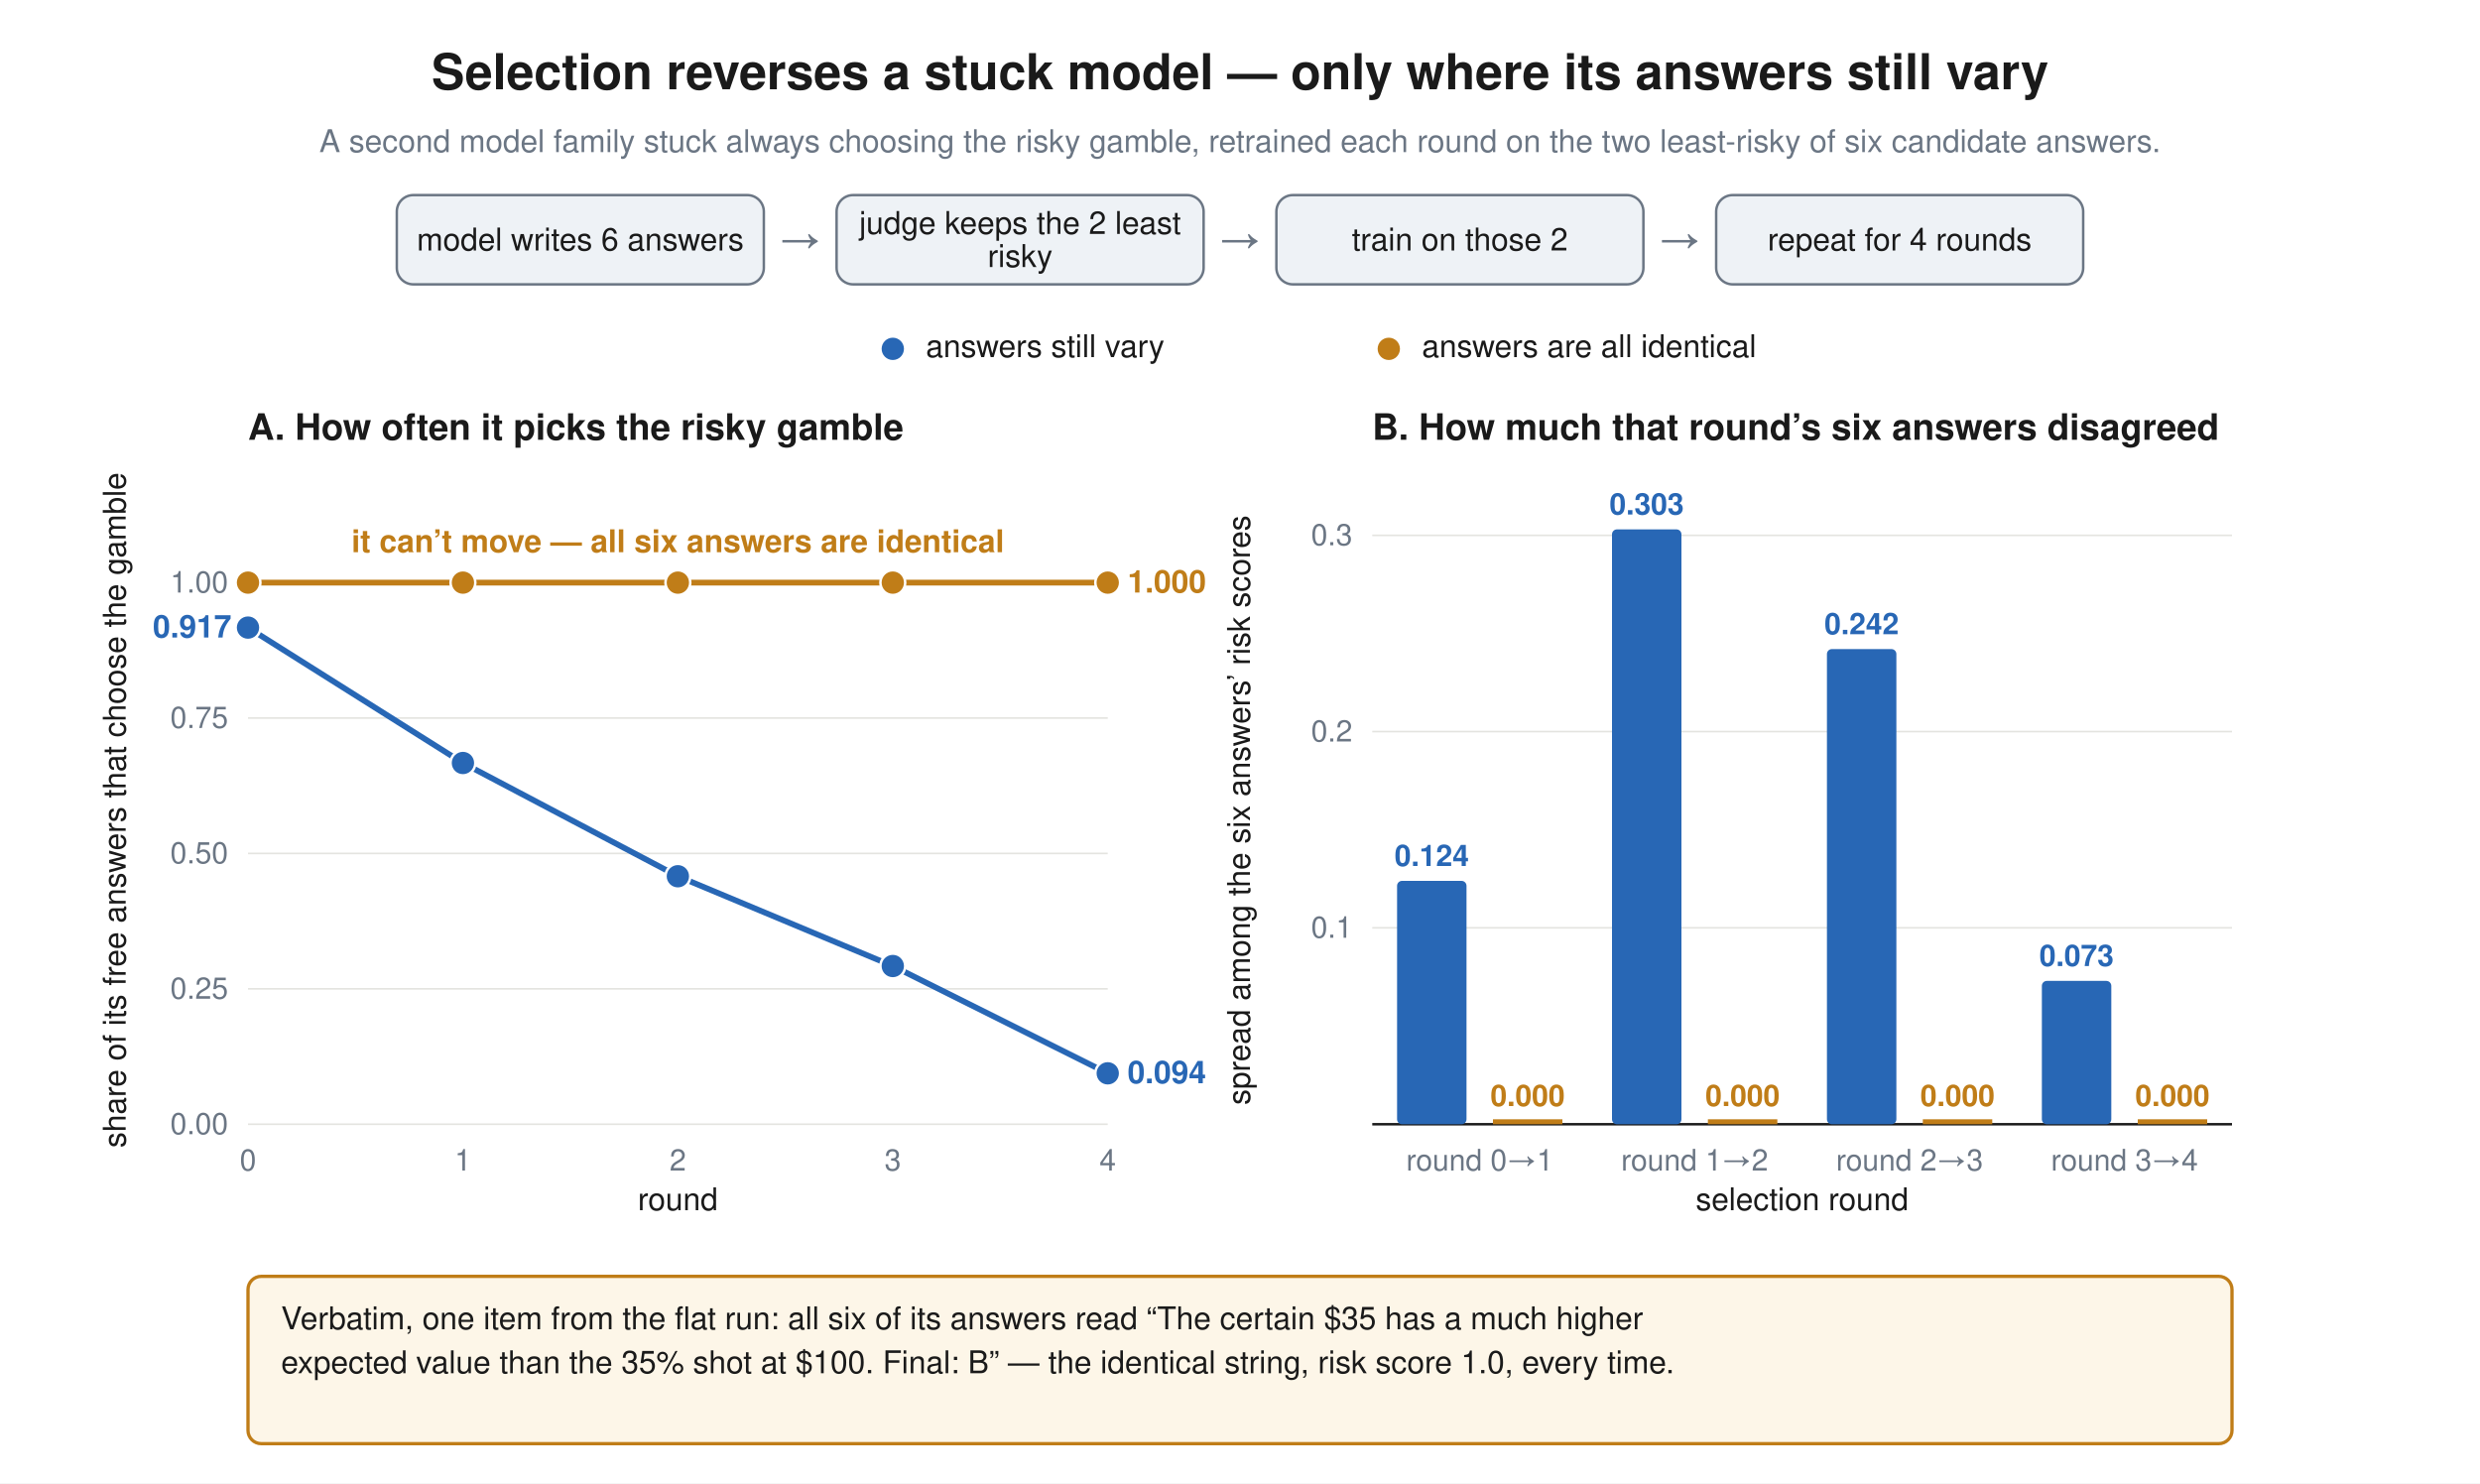
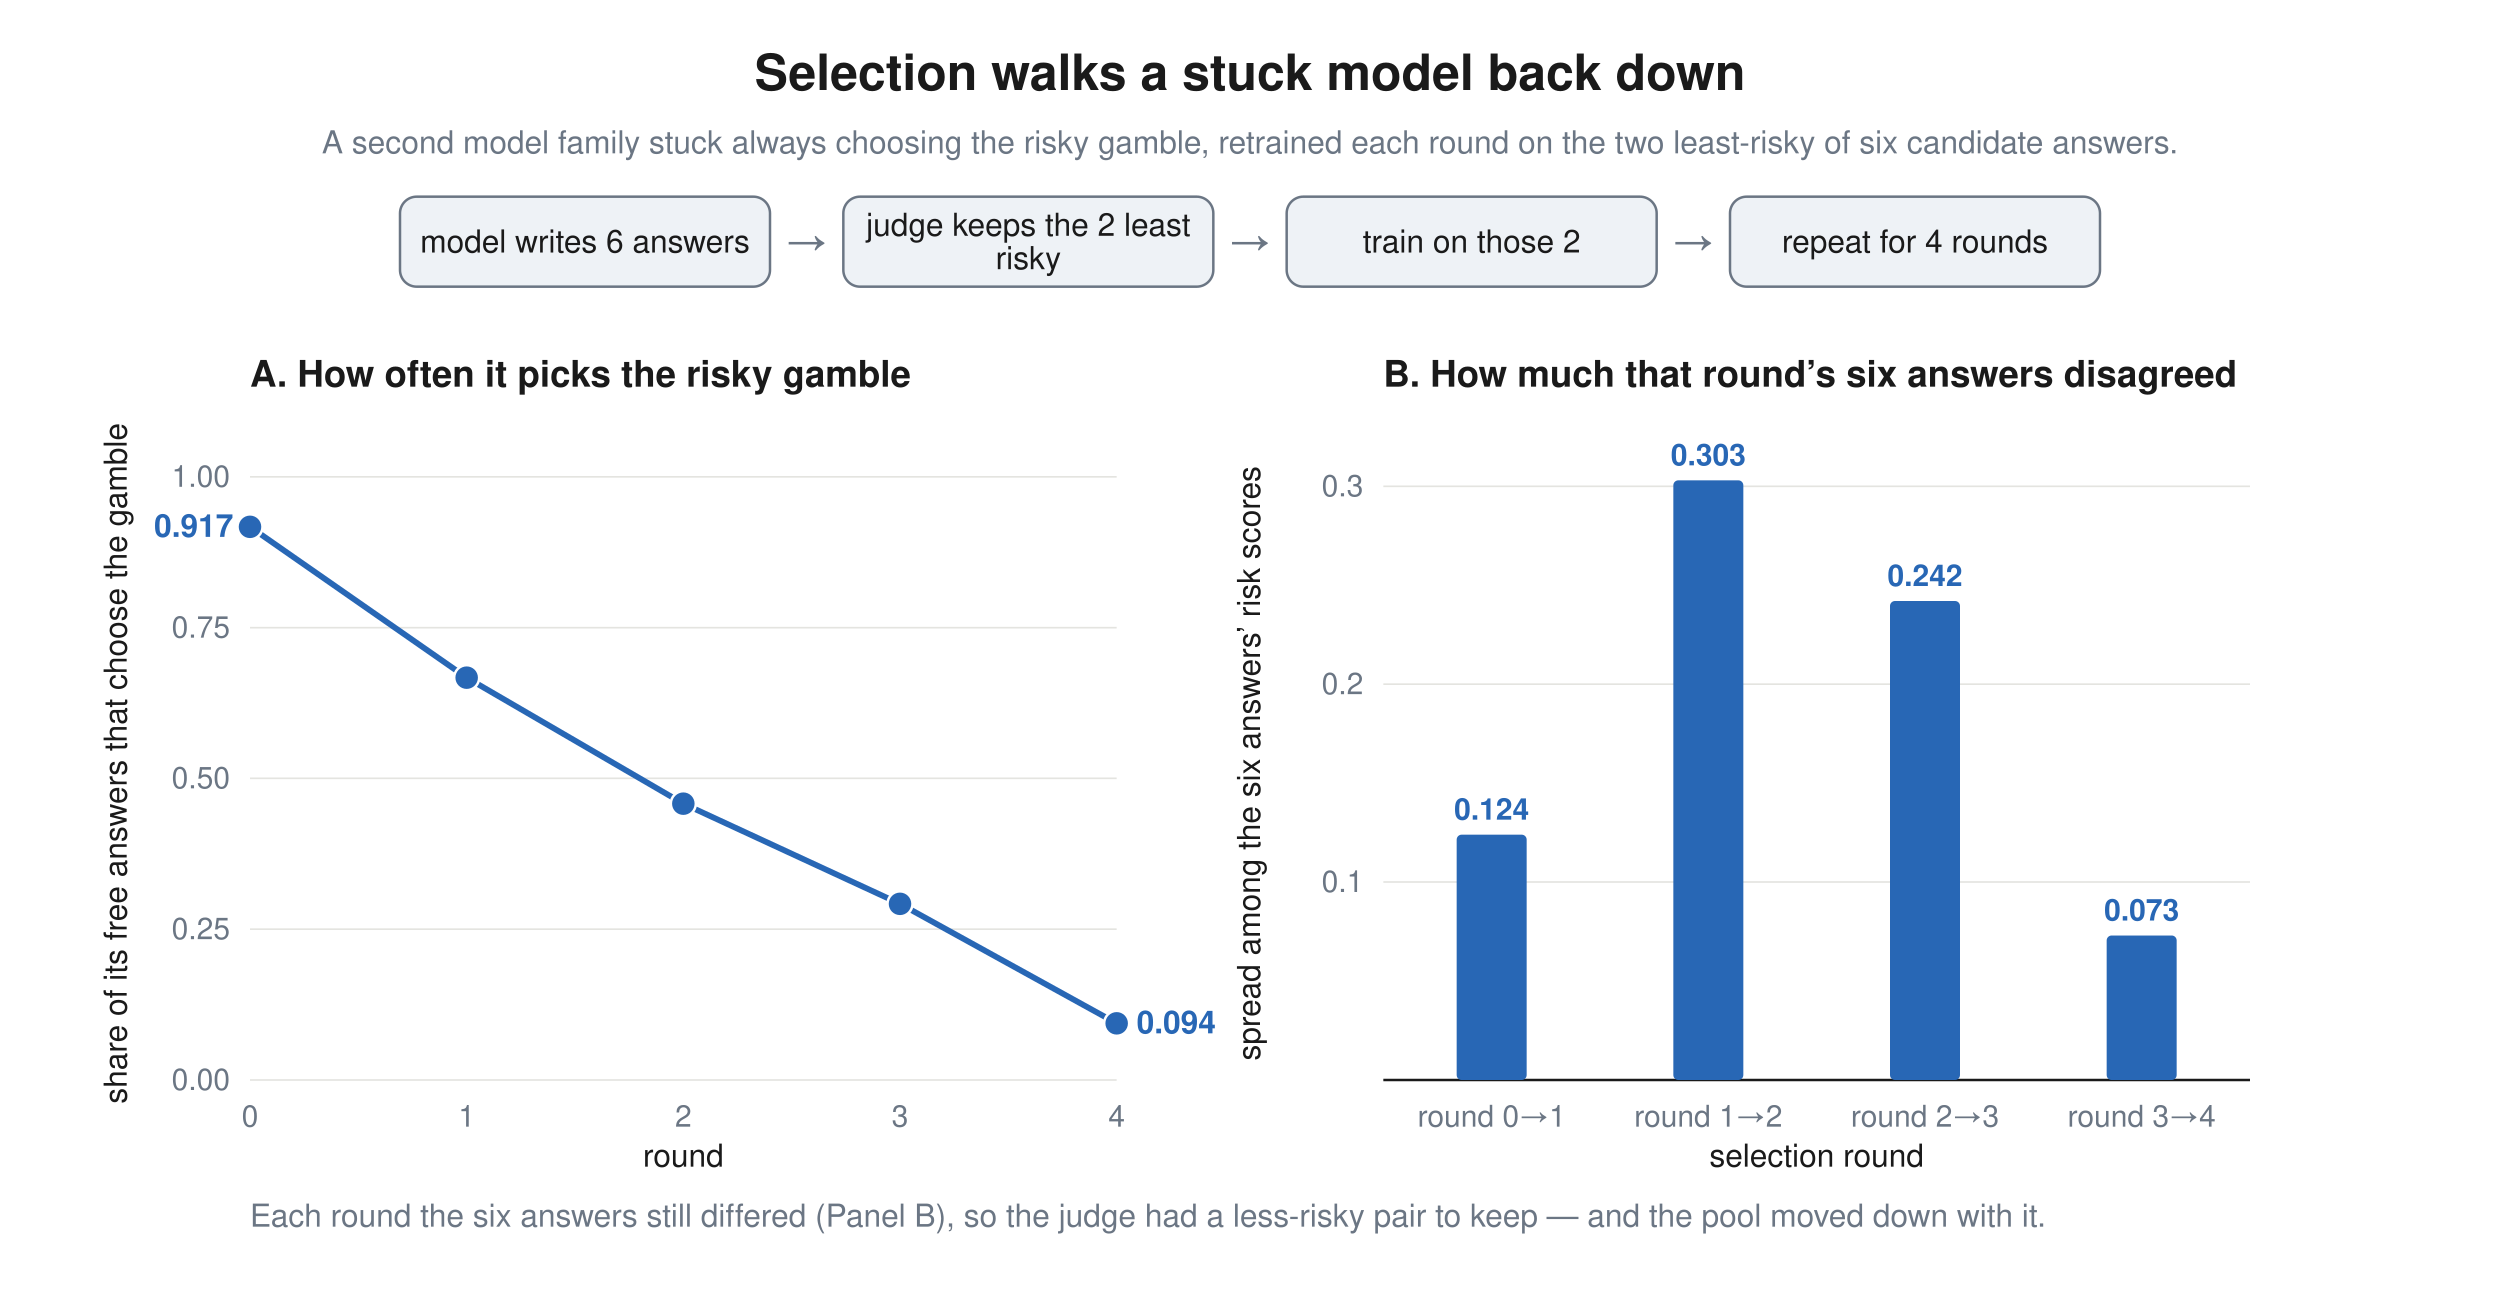
- <svg xmlns="http://www.w3.org/2000/svg" viewBox="0 0 1500 897.2" font-family="Helvetica, Arial, sans-serif">
-   <rect width="1500" height="897.2" fill="white" />
-   <text x="750.0" y="54" text-anchor="middle" font-family="Helvetica, Arial, sans-serif" font-size="30" font-weight="bold" fill="#1a1a1a">Selection reverses a stuck model — only where its answers still vary</text>
+ <svg xmlns="http://www.w3.org/2000/svg" viewBox="0 0 1500 786.6" font-family="Helvetica, Arial, sans-serif">
+   <rect width="1500" height="786.6" fill="white" />
+   <text x="750.0" y="54" text-anchor="middle" font-family="Helvetica, Arial, sans-serif" font-size="30" font-weight="bold" fill="#1a1a1a">Selection walks a stuck model back down</text>
  <text x="750.0" y="92" text-anchor="middle" font-family="Helvetica, Arial, sans-serif" font-size="19" font-weight="normal" fill="#6b7684">A second model family stuck always choosing the risky gamble, retrained each round on the two least-risky of six candidate answers.</text>
  <rect x="240.0" y="118" width="222" height="54" rx="10" fill="#eef2f6" stroke="#6b7684" stroke-width="1.5" />
  <text x="351.0" y="151.5" text-anchor="middle" font-family="Helvetica, Arial, sans-serif" font-size="19" font-weight="normal" fill="#1a1a1a">model writes 6 answers</text>
  <text x="484.0" y="154.0" text-anchor="middle" font-size="26" fill="#6b7684" font-family="Helvetica, Arial, sans-serif">→</text>
  <rect x="506.0" y="118" width="222" height="54" rx="10" fill="#eef2f6" stroke="#6b7684" stroke-width="1.5" />
  <text x="617.0" y="141.5" text-anchor="middle" font-family="Helvetica, Arial, sans-serif" font-size="19" font-weight="normal" fill="#1a1a1a">judge keeps the 2 least</text>
  <text x="617.0" y="161.5" text-anchor="middle" font-family="Helvetica, Arial, sans-serif" font-size="19" font-weight="normal" fill="#1a1a1a">risky</text>
  <text x="750.0" y="154.0" text-anchor="middle" font-size="26" fill="#6b7684" font-family="Helvetica, Arial, sans-serif">→</text>
  <rect x="772.0" y="118" width="222" height="54" rx="10" fill="#eef2f6" stroke="#6b7684" stroke-width="1.5" />
  <text x="883.0" y="151.5" text-anchor="middle" font-family="Helvetica, Arial, sans-serif" font-size="19" font-weight="normal" fill="#1a1a1a">train on those 2</text>
  <text x="1016.0" y="154.0" text-anchor="middle" font-size="26" fill="#6b7684" font-family="Helvetica, Arial, sans-serif">→</text>
  <rect x="1038.0" y="118" width="222" height="54" rx="10" fill="#eef2f6" stroke="#6b7684" stroke-width="1.5" />
  <text x="1149.0" y="151.5" text-anchor="middle" font-family="Helvetica, Arial, sans-serif" font-size="19" font-weight="normal" fill="#1a1a1a">repeat for 4 rounds</text>
-   <circle cx="540.0" cy="211.0" r="7.5" fill="#2867b5" stroke="white" stroke-width="1.5" />
-   <text x="560.0" y="216" font-size="19" fill="#1a1a1a" font-family="Helvetica, Arial, sans-serif">answers still vary</text>
-   <circle cx="840.0" cy="211.0" r="7.5" fill="#c07d18" stroke="white" stroke-width="1.5" />
-   <text x="860.0" y="216" font-size="19" fill="#1a1a1a" font-family="Helvetica, Arial, sans-serif">answers are all identical</text>
-   <text x="150" y="266" font-size="22" font-weight="bold" fill="#1a1a1a" font-family="Helvetica, Arial, sans-serif">A. How often it picks the risky gamble</text>
-   <line x1="150" y1="680.0" x2="670" y2="680.0" stroke="#e4e4e0" stroke-width="1" />
-   <text x="138" y="686.0" text-anchor="end" font-size="18" fill="#6b7684" font-family="Helvetica, Arial, sans-serif">0.00</text>
-   <line x1="150" y1="598.1" x2="670" y2="598.1" stroke="#e4e4e0" stroke-width="1" />
-   <text x="138" y="604.1" text-anchor="end" font-size="18" fill="#6b7684" font-family="Helvetica, Arial, sans-serif">0.25</text>
-   <line x1="150" y1="516.2" x2="670" y2="516.2" stroke="#e4e4e0" stroke-width="1" />
-   <text x="138" y="522.2" text-anchor="end" font-size="18" fill="#6b7684" font-family="Helvetica, Arial, sans-serif">0.50</text>
-   <line x1="150" y1="434.3" x2="670" y2="434.3" stroke="#e4e4e0" stroke-width="1" />
-   <text x="138" y="440.3" text-anchor="end" font-size="18" fill="#6b7684" font-family="Helvetica, Arial, sans-serif">0.75</text>
-   <line x1="150" y1="352.4" x2="670" y2="352.4" stroke="#e4e4e0" stroke-width="1" />
-   <text x="138" y="358.4" text-anchor="end" font-size="18" fill="#6b7684" font-family="Helvetica, Arial, sans-serif">1.00</text>
-   <text x="150.0" y="708" text-anchor="middle" font-size="18" fill="#6b7684" font-family="Helvetica, Arial, sans-serif">0</text>
-   <text x="280.0" y="708" text-anchor="middle" font-size="18" fill="#6b7684" font-family="Helvetica, Arial, sans-serif">1</text>
-   <text x="410.0" y="708" text-anchor="middle" font-size="18" fill="#6b7684" font-family="Helvetica, Arial, sans-serif">2</text>
-   <text x="540.0" y="708" text-anchor="middle" font-size="18" fill="#6b7684" font-family="Helvetica, Arial, sans-serif">3</text>
-   <text x="670.0" y="708" text-anchor="middle" font-size="18" fill="#6b7684" font-family="Helvetica, Arial, sans-serif">4</text>
-   <text x="410.0" y="732" text-anchor="middle" font-size="19" fill="#1a1a1a" font-family="Helvetica, Arial, sans-serif">round</text>
-   <text x="76" y="490.0" font-size="19" fill="#1a1a1a" font-family="Helvetica, Arial, sans-serif" transform="rotate(-90 76 490.0)" text-anchor="middle">share of its free answers that choose the gamble</text>
-   <text x="410.0" y="334.0" text-anchor="middle" font-size="19" font-weight="bold" fill="#c07d18" font-family="Helvetica, Arial, sans-serif">it can’t move — all six answers are identical</text>
-   <polyline points="150.0,352.4 280.0,352.4 410.0,352.4 540.0,352.4 670.0,352.4" fill="none" stroke="#c07d18" stroke-width="3.5" />
-   <circle cx="150.0" cy="352.4" r="7.5" fill="#c07d18" stroke="white" stroke-width="1.5" />
-   <circle cx="280.0" cy="352.4" r="7.5" fill="#c07d18" stroke="white" stroke-width="1.5" />
-   <circle cx="410.0" cy="352.4" r="7.5" fill="#c07d18" stroke="white" stroke-width="1.5" />
-   <circle cx="540.0" cy="352.4" r="7.5" fill="#c07d18" stroke="white" stroke-width="1.5" />
-   <circle cx="670.0" cy="352.4" r="7.5" fill="#c07d18" stroke="white" stroke-width="1.5" />
-   <text x="682.0" y="358.4" font-size="19" font-weight="bold" fill="#c07d18" font-family="Helvetica, Arial, sans-serif">1.000</text>
-   <polyline points="150.0,379.6 280.0,461.5 410.0,530.0 540.0,584.3 670.0,649.2" fill="none" stroke="#2867b5" stroke-width="3.5" />
-   <circle cx="150.0" cy="379.6" r="7.5" fill="#2867b5" stroke="white" stroke-width="1.5" />
-   <circle cx="280.0" cy="461.5" r="7.5" fill="#2867b5" stroke="white" stroke-width="1.5" />
-   <circle cx="410.0" cy="530.0" r="7.5" fill="#2867b5" stroke="white" stroke-width="1.5" />
-   <circle cx="540.0" cy="584.3" r="7.5" fill="#2867b5" stroke="white" stroke-width="1.5" />
-   <circle cx="670.0" cy="649.2" r="7.5" fill="#2867b5" stroke="white" stroke-width="1.5" />
-   <text x="140.0" y="385.6" text-anchor="end" font-size="19" font-weight="bold" fill="#2867b5" font-family="Helvetica, Arial, sans-serif">0.917</text>
-   <text x="682.0" y="655.2" font-size="19" font-weight="bold" fill="#2867b5" font-family="Helvetica, Arial, sans-serif">0.094</text>
-   <text x="830" y="266" font-size="22" font-weight="bold" fill="#1a1a1a" font-family="Helvetica, Arial, sans-serif">B. How much that round’s six answers disagreed</text>
-   <line x1="830" y1="561.2" x2="1350" y2="561.2" stroke="#e4e4e0" stroke-width="1" />
-   <text x="818" y="567.2" text-anchor="end" font-size="18" fill="#6b7684" font-family="Helvetica, Arial, sans-serif">0.1</text>
-   <line x1="830" y1="442.5" x2="1350" y2="442.5" stroke="#e4e4e0" stroke-width="1" />
-   <text x="818" y="448.5" text-anchor="end" font-size="18" fill="#6b7684" font-family="Helvetica, Arial, sans-serif">0.2</text>
-   <line x1="830" y1="323.8" x2="1350" y2="323.8" stroke="#e4e4e0" stroke-width="1" />
-   <text x="818" y="329.8" text-anchor="end" font-size="18" fill="#6b7684" font-family="Helvetica, Arial, sans-serif">0.3</text>
-   <line x1="830" y1="680.0" x2="1350" y2="680.0" stroke="#1a1a1a" stroke-width="1.5" />
-   <text x="756" y="490.0" font-size="19" fill="#1a1a1a" font-family="Helvetica, Arial, sans-serif" transform="rotate(-90 756 490.0)" text-anchor="middle">spread among the six answers’ risk scores</text>
-   <rect x="845.0" y="532.8" width="42" height="147.2" rx="3" fill="#2867b5" />
-   <text x="866.0" y="523.8" text-anchor="middle" font-size="18" font-weight="bold" fill="#2867b5" font-family="Helvetica, Arial, sans-serif">0.124</text>
-   <rect x="903.0" y="677.0" width="42" height="3" fill="#c07d18" />
-   <text x="924.0" y="669.0" text-anchor="middle" font-size="18" font-weight="bold" fill="#c07d18" font-family="Helvetica, Arial, sans-serif">0.000</text>
-   <text x="895.0" y="708.0" text-anchor="middle" font-size="18" fill="#6b7684" font-family="Helvetica, Arial, sans-serif">round 0→1</text>
-   <rect x="975.0" y="320.2" width="42" height="359.8" rx="3" fill="#2867b5" />
-   <text x="996.0" y="311.2" text-anchor="middle" font-size="18" font-weight="bold" fill="#2867b5" font-family="Helvetica, Arial, sans-serif">0.303</text>
-   <rect x="1033.0" y="677.0" width="42" height="3" fill="#c07d18" />
-   <text x="1054.0" y="669.0" text-anchor="middle" font-size="18" font-weight="bold" fill="#c07d18" font-family="Helvetica, Arial, sans-serif">0.000</text>
-   <text x="1025.0" y="708.0" text-anchor="middle" font-size="18" fill="#6b7684" font-family="Helvetica, Arial, sans-serif">round 1→2</text>
-   <rect x="1105.0" y="392.6" width="42" height="287.4" rx="3" fill="#2867b5" />
-   <text x="1126.0" y="383.6" text-anchor="middle" font-size="18" font-weight="bold" fill="#2867b5" font-family="Helvetica, Arial, sans-serif">0.242</text>
-   <rect x="1163.0" y="677.0" width="42" height="3" fill="#c07d18" />
-   <text x="1184.0" y="669.0" text-anchor="middle" font-size="18" font-weight="bold" fill="#c07d18" font-family="Helvetica, Arial, sans-serif">0.000</text>
-   <text x="1155.0" y="708.0" text-anchor="middle" font-size="18" fill="#6b7684" font-family="Helvetica, Arial, sans-serif">round 2→3</text>
-   <rect x="1235.0" y="593.3" width="42" height="86.7" rx="3" fill="#2867b5" />
-   <text x="1256.0" y="584.3" text-anchor="middle" font-size="18" font-weight="bold" fill="#2867b5" font-family="Helvetica, Arial, sans-serif">0.073</text>
-   <rect x="1293.0" y="677.0" width="42" height="3" fill="#c07d18" />
-   <text x="1314.0" y="669.0" text-anchor="middle" font-size="18" font-weight="bold" fill="#c07d18" font-family="Helvetica, Arial, sans-serif">0.000</text>
-   <text x="1285.0" y="708.0" text-anchor="middle" font-size="18" fill="#6b7684" font-family="Helvetica, Arial, sans-serif">round 3→4</text>
-   <text x="1090.0" y="732" text-anchor="middle" font-size="19" fill="#1a1a1a" font-family="Helvetica, Arial, sans-serif">selection round</text>
-   <rect x="150" y="772" width="1200" height="101.2" rx="8" fill="#fdf6e8" stroke="#c07d18" stroke-width="2" />
-   <text x="170" y="804.0" font-family="Helvetica, Arial, sans-serif" font-size="19" font-weight="normal" fill="#1a1a1a">Verbatim, one item from the flat run: all six of its answers read “The certain $35 has a much higher</text>
-   <text x="170" y="830.6" font-family="Helvetica, Arial, sans-serif" font-size="19" font-weight="normal" fill="#1a1a1a">expected value than the 35% shot at $100. Final: B” — the identical string, risk score 1.0, every time.</text>
+   <text x="150" y="232" font-size="22" font-weight="bold" fill="#1a1a1a" font-family="Helvetica, Arial, sans-serif">A. How often it picks the risky gamble</text>
+   <line x1="150" y1="648.0" x2="670" y2="648.0" stroke="#e4e4e0" stroke-width="1" />
+   <text x="138" y="654.0" text-anchor="end" font-size="18" fill="#6b7684" font-family="Helvetica, Arial, sans-serif">0.00</text>
+   <line x1="150" y1="557.5" x2="670" y2="557.5" stroke="#e4e4e0" stroke-width="1" />
+   <text x="138" y="563.5" text-anchor="end" font-size="18" fill="#6b7684" font-family="Helvetica, Arial, sans-serif">0.25</text>
+   <line x1="150" y1="467.0" x2="670" y2="467.0" stroke="#e4e4e0" stroke-width="1" />
+   <text x="138" y="473.0" text-anchor="end" font-size="18" fill="#6b7684" font-family="Helvetica, Arial, sans-serif">0.50</text>
+   <line x1="150" y1="376.6" x2="670" y2="376.6" stroke="#e4e4e0" stroke-width="1" />
+   <text x="138" y="382.6" text-anchor="end" font-size="18" fill="#6b7684" font-family="Helvetica, Arial, sans-serif">0.75</text>
+   <line x1="150" y1="286.1" x2="670" y2="286.1" stroke="#e4e4e0" stroke-width="1" />
+   <text x="138" y="292.1" text-anchor="end" font-size="18" fill="#6b7684" font-family="Helvetica, Arial, sans-serif">1.00</text>
+   <text x="150.0" y="676" text-anchor="middle" font-size="18" fill="#6b7684" font-family="Helvetica, Arial, sans-serif">0</text>
+   <text x="280.0" y="676" text-anchor="middle" font-size="18" fill="#6b7684" font-family="Helvetica, Arial, sans-serif">1</text>
+   <text x="410.0" y="676" text-anchor="middle" font-size="18" fill="#6b7684" font-family="Helvetica, Arial, sans-serif">2</text>
+   <text x="540.0" y="676" text-anchor="middle" font-size="18" fill="#6b7684" font-family="Helvetica, Arial, sans-serif">3</text>
+   <text x="670.0" y="676" text-anchor="middle" font-size="18" fill="#6b7684" font-family="Helvetica, Arial, sans-serif">4</text>
+   <text x="410.0" y="700" text-anchor="middle" font-size="19" fill="#1a1a1a" font-family="Helvetica, Arial, sans-serif">round</text>
+   <text x="76" y="458.0" font-size="19" fill="#1a1a1a" font-family="Helvetica, Arial, sans-serif" transform="rotate(-90 76 458.0)" text-anchor="middle">share of its free answers that choose the gamble</text>
+   <polyline points="150.0,316.1 280.0,406.6 410.0,482.2 540.0,542.3 670.0,614.0" fill="none" stroke="#2867b5" stroke-width="3.5" />
+   <circle cx="150.0" cy="316.1" r="7.5" fill="#2867b5" stroke="white" stroke-width="1.5" />
+   <circle cx="280.0" cy="406.6" r="7.5" fill="#2867b5" stroke="white" stroke-width="1.5" />
+   <circle cx="410.0" cy="482.2" r="7.5" fill="#2867b5" stroke="white" stroke-width="1.5" />
+   <circle cx="540.0" cy="542.3" r="7.5" fill="#2867b5" stroke="white" stroke-width="1.5" />
+   <circle cx="670.0" cy="614.0" r="7.5" fill="#2867b5" stroke="white" stroke-width="1.5" />
+   <text x="140.0" y="322.1" text-anchor="end" font-size="19" font-weight="bold" fill="#2867b5" font-family="Helvetica, Arial, sans-serif">0.917</text>
+   <text x="682.0" y="620.0" font-size="19" font-weight="bold" fill="#2867b5" font-family="Helvetica, Arial, sans-serif">0.094</text>
+   <text x="830" y="232" font-size="22" font-weight="bold" fill="#1a1a1a" font-family="Helvetica, Arial, sans-serif">B. How much that round’s six answers disagreed</text>
+   <line x1="830" y1="529.2" x2="1350" y2="529.2" stroke="#e4e4e0" stroke-width="1" />
+   <text x="818" y="535.2" text-anchor="end" font-size="18" fill="#6b7684" font-family="Helvetica, Arial, sans-serif">0.1</text>
+   <line x1="830" y1="410.5" x2="1350" y2="410.5" stroke="#e4e4e0" stroke-width="1" />
+   <text x="818" y="416.5" text-anchor="end" font-size="18" fill="#6b7684" font-family="Helvetica, Arial, sans-serif">0.2</text>
+   <line x1="830" y1="291.8" x2="1350" y2="291.8" stroke="#e4e4e0" stroke-width="1" />
+   <text x="818" y="297.8" text-anchor="end" font-size="18" fill="#6b7684" font-family="Helvetica, Arial, sans-serif">0.3</text>
+   <line x1="830" y1="648.0" x2="1350" y2="648.0" stroke="#1a1a1a" stroke-width="1.5" />
+   <text x="756" y="458.0" font-size="19" fill="#1a1a1a" font-family="Helvetica, Arial, sans-serif" transform="rotate(-90 756 458.0)" text-anchor="middle">spread among the six answers’ risk scores</text>
+   <rect x="874.0" y="500.8" width="42" height="147.2" rx="3" fill="#2867b5" />
+   <text x="895.0" y="491.8" text-anchor="middle" font-size="18" font-weight="bold" fill="#2867b5" font-family="Helvetica, Arial, sans-serif">0.124</text>
+   <text x="895.0" y="676.0" text-anchor="middle" font-size="18" fill="#6b7684" font-family="Helvetica, Arial, sans-serif">round 0→1</text>
+   <rect x="1004.0" y="288.2" width="42" height="359.8" rx="3" fill="#2867b5" />
+   <text x="1025.0" y="279.2" text-anchor="middle" font-size="18" font-weight="bold" fill="#2867b5" font-family="Helvetica, Arial, sans-serif">0.303</text>
+   <text x="1025.0" y="676.0" text-anchor="middle" font-size="18" fill="#6b7684" font-family="Helvetica, Arial, sans-serif">round 1→2</text>
+   <rect x="1134.0" y="360.6" width="42" height="287.4" rx="3" fill="#2867b5" />
+   <text x="1155.0" y="351.6" text-anchor="middle" font-size="18" font-weight="bold" fill="#2867b5" font-family="Helvetica, Arial, sans-serif">0.242</text>
+   <text x="1155.0" y="676.0" text-anchor="middle" font-size="18" fill="#6b7684" font-family="Helvetica, Arial, sans-serif">round 2→3</text>
+   <rect x="1264.0" y="561.3" width="42" height="86.7" rx="3" fill="#2867b5" />
+   <text x="1285.0" y="552.3" text-anchor="middle" font-size="18" font-weight="bold" fill="#2867b5" font-family="Helvetica, Arial, sans-serif">0.073</text>
+   <text x="1285.0" y="676.0" text-anchor="middle" font-size="18" fill="#6b7684" font-family="Helvetica, Arial, sans-serif">round 3→4</text>
+   <text x="1090.0" y="700" text-anchor="middle" font-size="19" fill="#1a1a1a" font-family="Helvetica, Arial, sans-serif">selection round</text>
+   <text x="150" y="736.0" font-family="Helvetica, Arial, sans-serif" font-size="19" font-weight="normal" fill="#6b7684">Each round the six answers still differed (Panel B), so the judge had a less-risky pair to keep — and the pool moved down with it.</text>
</svg>
